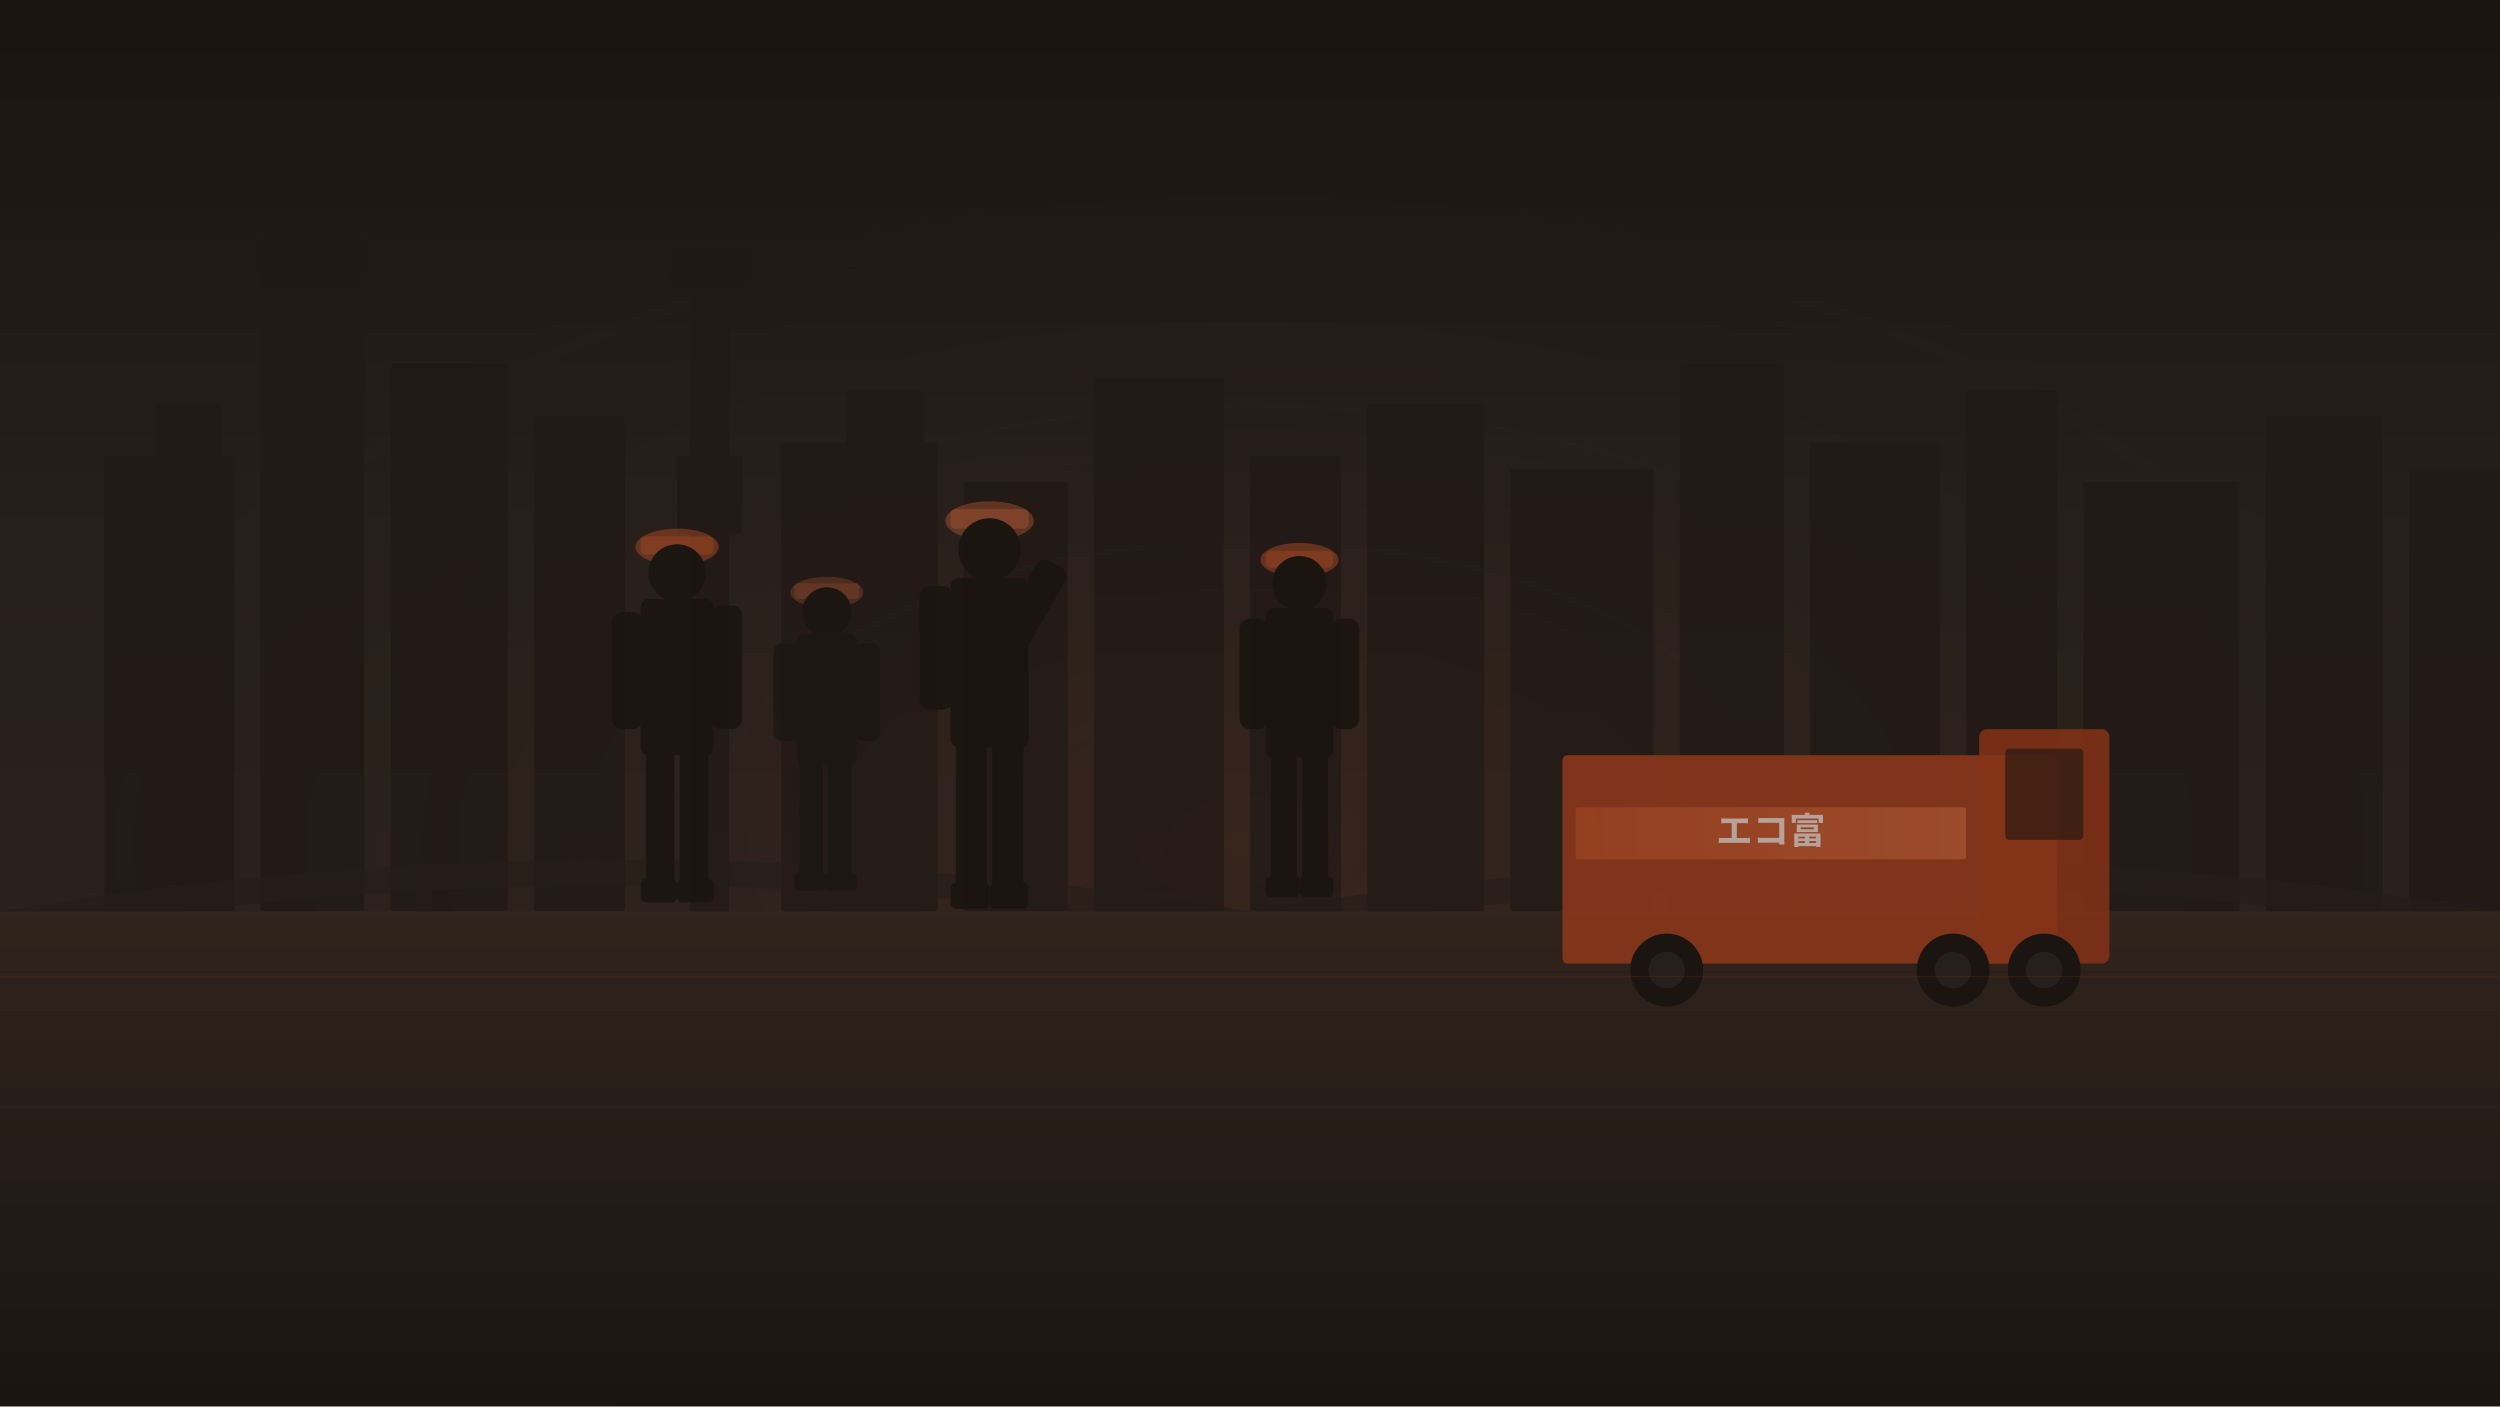
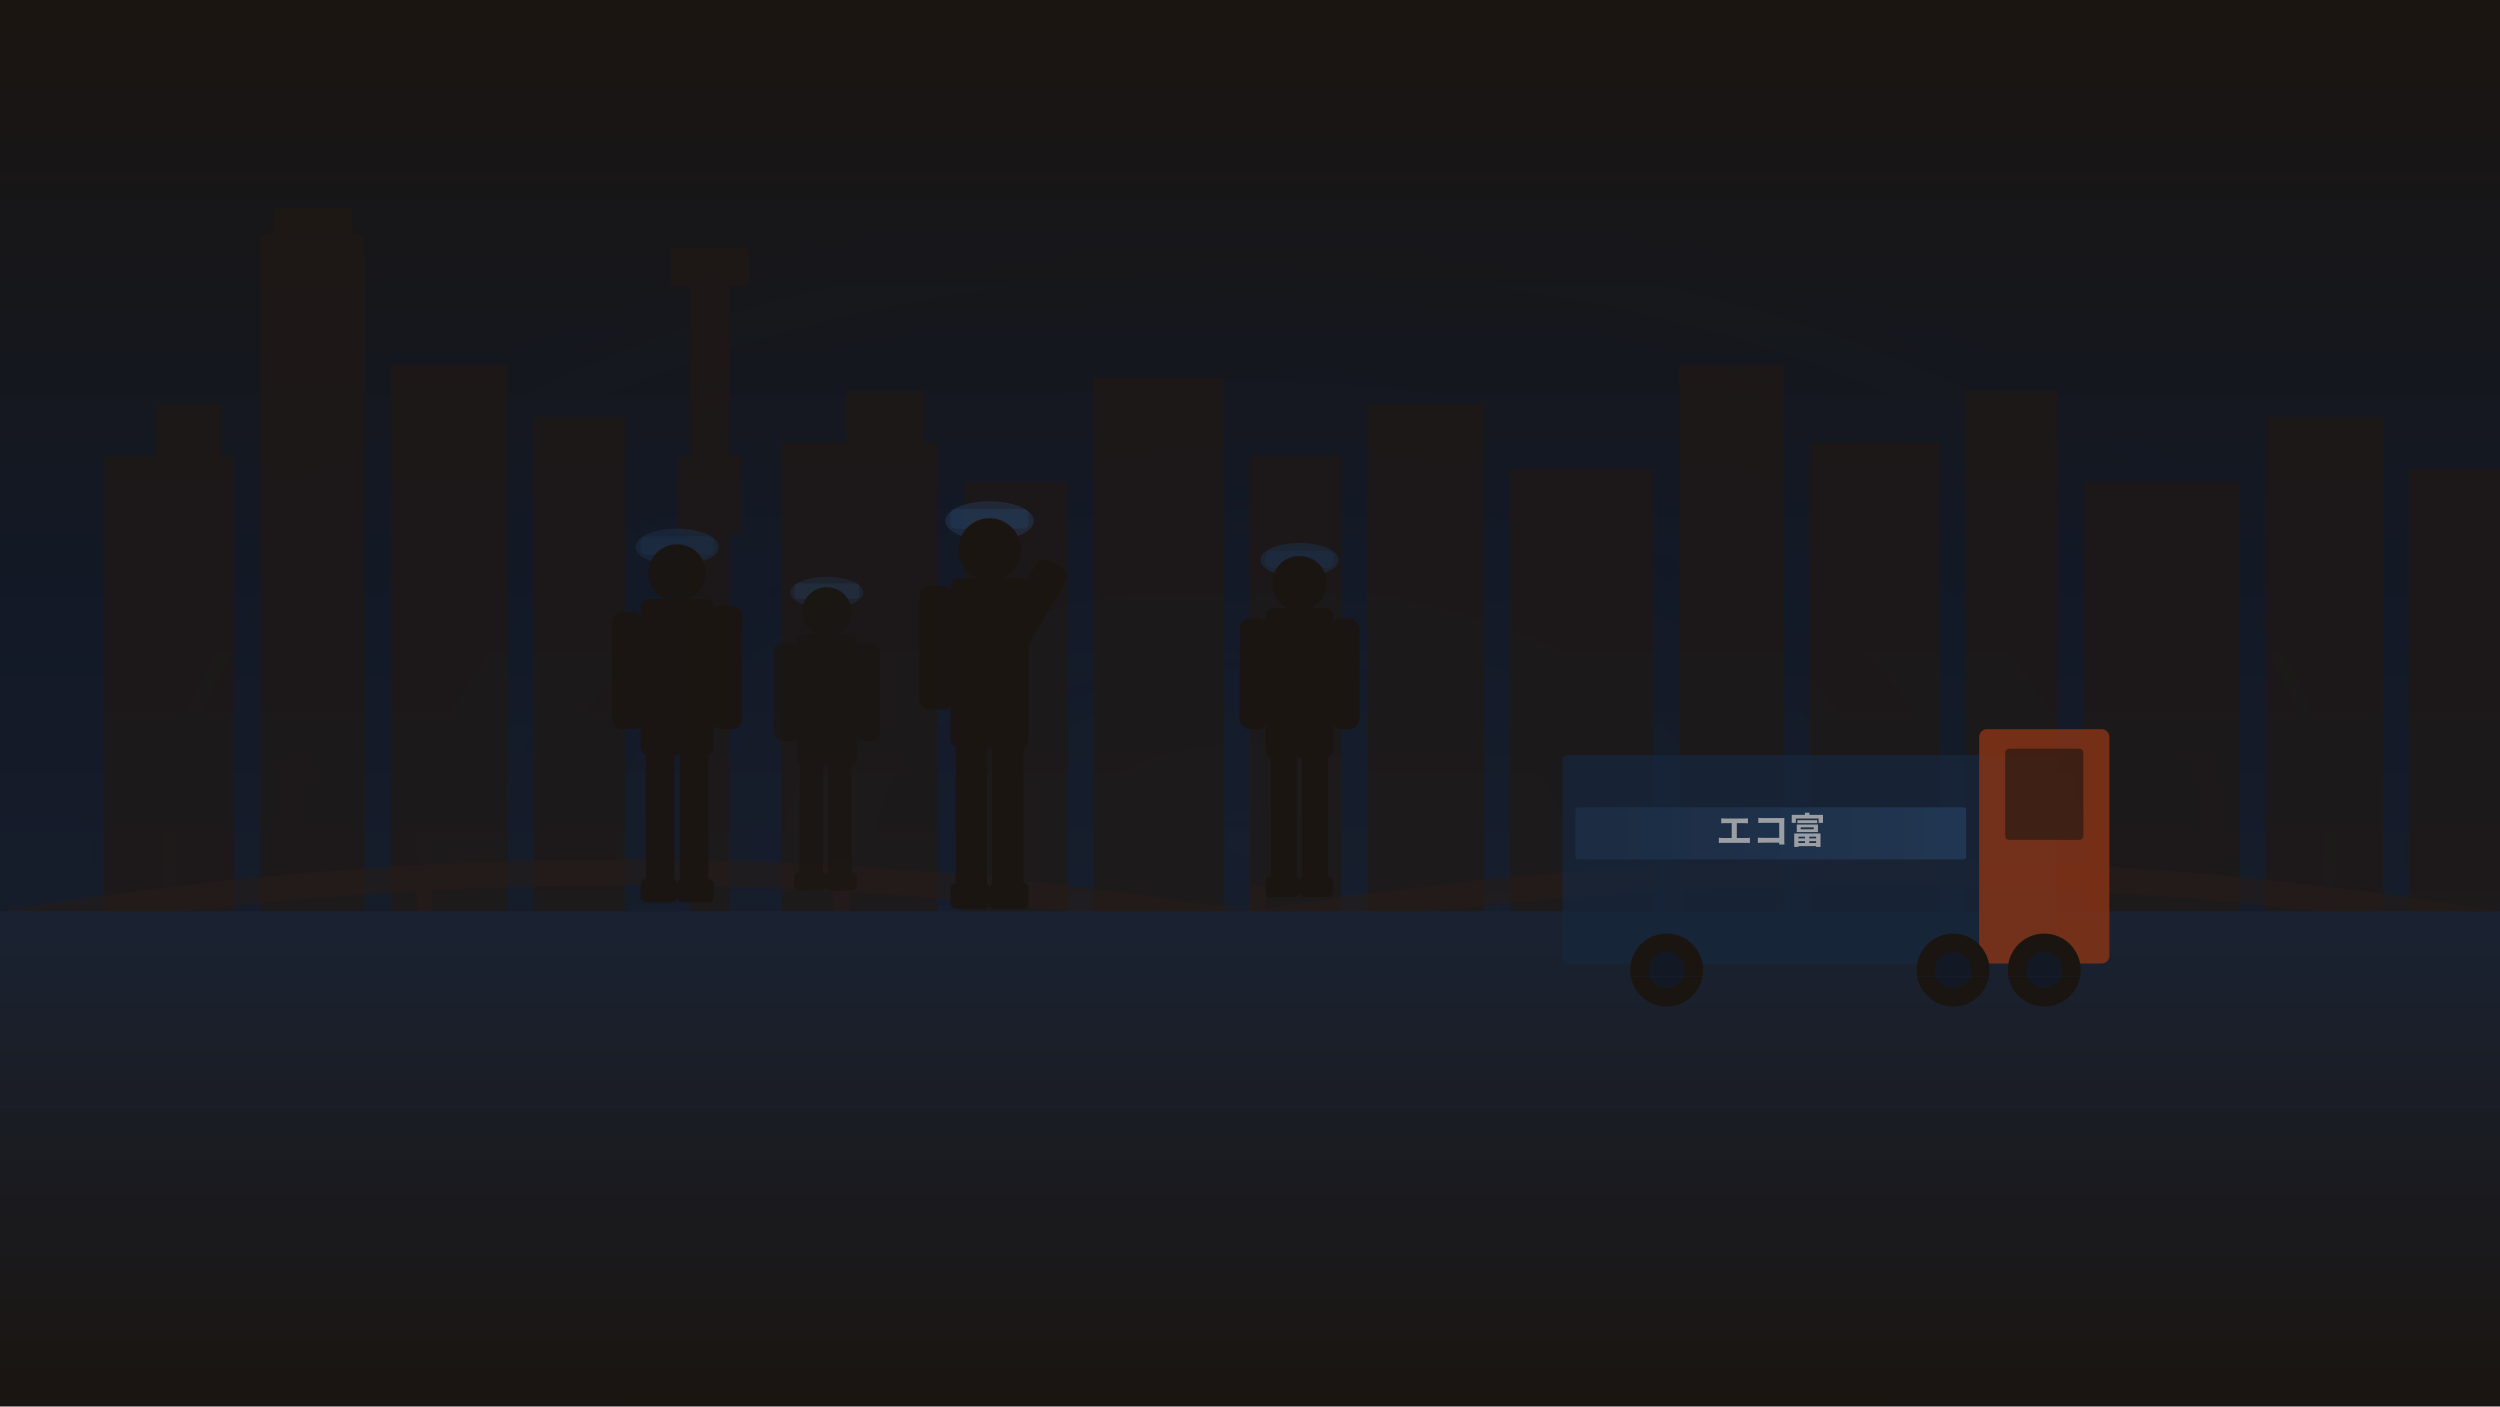
<svg xmlns="http://www.w3.org/2000/svg" viewBox="0 0 1920 1080" width="1920" height="1080">
  <defs>
    <linearGradient id="skyGrad" x1="0" y1="0" x2="0" y2="1">
      <stop offset="0%" stop-color="#1a1510" />
-       <stop offset="40%" stop-color="#2c2420" />
-       <stop offset="100%" stop-color="#3a2a22" />
+       <stop offset="40%" stop-color="#0f1a2e" />
+       <stop offset="100%" stop-color="#1a2840" />
    </linearGradient>
    <linearGradient id="groundGrad" x1="0" y1="0" x2="0" y2="1">
-       <stop offset="0%" stop-color="#3a2a22" />
+       <stop offset="0%" stop-color="#1a2840" />
      <stop offset="100%" stop-color="#1a1510" />
    </linearGradient>
    <linearGradient id="truckGrad" x1="0" y1="0" x2="1" y2="0">
-       <stop offset="0%" stop-color="#d45a2a" />
-       <stop offset="100%" stop-color="#e47040" />
+       <stop offset="0%" stop-color="#1e3a5f" />
+       <stop offset="100%" stop-color="#2a5080" />
    </linearGradient>
    <radialGradient id="glowCenter" cx="50%" cy="60%" r="50%">
-       <stop offset="0%" stop-color="#d45a2a" stop-opacity="0.12" />
-       <stop offset="100%" stop-color="#2c2420" stop-opacity="0" />
+       <stop offset="0%" stop-color="#1e3a5f" stop-opacity="0.12" />
+       <stop offset="100%" stop-color="#0f1a2e" stop-opacity="0" />
    </radialGradient>
  </defs>
  <rect width="1920" height="1080" fill="url(#skyGrad)" />
  <rect width="1920" height="1080" fill="url(#glowCenter)" />
  <g fill="#221a16" opacity="0.7">
    <rect x="200" y="180" width="80" height="520" rx="2" />
    <rect x="210" y="160" width="60" height="40" rx="1" />
    <rect x="80" y="350" width="100" height="350" rx="2" />
    <rect x="120" y="310" width="50" height="390" rx="1" />
    <rect x="300" y="280" width="90" height="420" rx="2" />
    <rect x="410" y="320" width="70" height="380" rx="2" />
    <rect x="530" y="200" width="30" height="500" rx="1" />
    <rect x="515" y="190" width="60" height="30" rx="3" />
    <rect x="520" y="350" width="50" height="60" rx="2" />
    <rect x="600" y="340" width="120" height="360" rx="2" />
    <rect x="650" y="300" width="60" height="400" rx="1" />
    <rect x="740" y="370" width="80" height="330" rx="2" />
    <rect x="840" y="290" width="100" height="410" rx="2" />
    <rect x="960" y="350" width="70" height="350" rx="2" />
    <rect x="1050" y="310" width="90" height="390" rx="2" />
    <rect x="1160" y="360" width="110" height="340" rx="2" />
    <rect x="1290" y="280" width="80" height="420" rx="2" />
    <rect x="1390" y="340" width="100" height="360" rx="2" />
    <rect x="1510" y="300" width="70" height="400" rx="2" />
    <rect x="1600" y="370" width="120" height="330" rx="2" />
    <rect x="1740" y="320" width="90" height="380" rx="2" />
    <rect x="1850" y="360" width="80" height="340" rx="2" />
  </g>
  <g fill="#2a1f1a" opacity="0.6">
    <path d="M0,700 Q480,620 960,700 Q1440,620 1920,700 L1920,720 Q1440,640 960,720 Q480,640 0,720 Z" />
    <rect x="320" y="680" width="12" height="60" />
    <rect x="640" y="660" width="12" height="80" />
    <rect x="960" y="680" width="12" height="60" />
    <rect x="1280" y="660" width="12" height="80" />
    <rect x="1600" y="680" width="12" height="60" />
  </g>
  <rect x="0" y="700" width="1920" height="380" fill="url(#groundGrad)" />
  <g transform="translate(1200, 520)">
-     <rect x="0" y="60" width="380" height="160" rx="4" fill="#c04820" opacity="0.85" />
+     <rect x="0" y="60" width="380" height="160" rx="4" fill="#152d4a" opacity="0.85" />
    <rect x="320" y="40" width="100" height="180" rx="6" fill="#b04018" opacity="0.85" />
    <rect x="340" y="55" width="60" height="70" rx="3" fill="#1a1510" opacity="0.6" />
    <rect x="10" y="100" width="300" height="40" rx="2" fill="url(#truckGrad)" opacity="0.7" />
    <text x="160" y="128" font-family="'Hiragino Sans', 'Yu Gothic', sans-serif" font-size="28" font-weight="bold" fill="#fff" text-anchor="middle" opacity="0.8">エコ富</text>
    <circle cx="80" cy="225" r="28" fill="#1a1510" />
-     <circle cx="80" cy="225" r="14" fill="#2c2420" />
+     <circle cx="80" cy="225" r="14" fill="#0f1a2e" />
    <circle cx="300" cy="225" r="28" fill="#1a1510" />
-     <circle cx="300" cy="225" r="14" fill="#2c2420" />
+     <circle cx="300" cy="225" r="14" fill="#0f1a2e" />
    <circle cx="370" cy="225" r="28" fill="#1a1510" />
-     <circle cx="370" cy="225" r="14" fill="#2c2420" />
+     <circle cx="370" cy="225" r="14" fill="#0f1a2e" />
  </g>
  <g transform="translate(480, 420)" fill="#1a1510" opacity="0.9">
-     <ellipse cx="40" cy="0" rx="32" ry="14" fill="#d45a2a" opacity="0.6" />
-     <rect x="12" y="-8" width="56" height="14" rx="4" fill="#d45a2a" opacity="0.6" />
+     <ellipse cx="40" cy="0" rx="32" ry="14" fill="#1e3a5f" opacity="0.6" />
+     <rect x="12" y="-8" width="56" height="14" rx="4" fill="#1e3a5f" opacity="0.6" />
    <circle cx="40" cy="20" r="22" />
    <rect x="12" y="40" width="56" height="120" rx="6" />
    <rect x="-10" y="50" width="24" height="90" rx="8" />
    <rect x="66" y="45" width="24" height="95" rx="8" />
    <rect x="16" y="155" width="22" height="110" rx="6" />
    <rect x="42" y="155" width="22" height="110" rx="6" />
    <rect x="12" y="255" width="28" height="18" rx="4" />
    <rect x="40" y="255" width="28" height="18" rx="4" />
  </g>
  <g transform="translate(720, 400)" fill="#1a1510" opacity="0.9">
-     <ellipse cx="40" cy="0" rx="34" ry="15" fill="#e47040" opacity="0.5" />
-     <rect x="10" y="-9" width="60" height="15" rx="4" fill="#e47040" opacity="0.5" />
+     <ellipse cx="40" cy="0" rx="34" ry="15" fill="#2a5080" opacity="0.5" />
+     <rect x="10" y="-9" width="60" height="15" rx="4" fill="#2a5080" opacity="0.5" />
    <circle cx="40" cy="22" r="24" />
    <rect x="10" y="44" width="60" height="130" rx="6" />
    <rect x="-14" y="50" width="26" height="95" rx="8" />
    <rect x="68" y="30" width="26" height="70" rx="8" transform="rotate(30, 80, 50)" />
    <rect x="14" y="168" width="24" height="120" rx="6" />
    <rect x="42" y="168" width="24" height="120" rx="6" />
    <rect x="10" y="278" width="30" height="20" rx="4" />
    <rect x="40" y="278" width="30" height="20" rx="4" />
  </g>
  <g transform="translate(960, 430)" fill="#1a1510" opacity="0.9">
-     <ellipse cx="38" cy="0" rx="30" ry="13" fill="#d45a2a" opacity="0.6" />
-     <rect x="12" y="-7" width="52" height="13" rx="4" fill="#d45a2a" opacity="0.6" />
+     <ellipse cx="38" cy="0" rx="30" ry="13" fill="#1e3a5f" opacity="0.6" />
+     <rect x="12" y="-7" width="52" height="13" rx="4" fill="#1e3a5f" opacity="0.6" />
    <circle cx="38" cy="18" r="21" />
    <rect x="12" y="37" width="52" height="115" rx="6" />
    <rect x="-8" y="45" width="22" height="85" rx="8" />
    <rect x="62" y="45" width="22" height="85" rx="8" />
    <rect x="16" y="147" width="20" height="105" rx="6" />
    <rect x="40" y="147" width="20" height="105" rx="6" />
    <rect x="12" y="243" width="26" height="16" rx="4" />
    <rect x="38" y="243" width="26" height="16" rx="4" />
  </g>
  <g transform="translate(600, 450)" fill="#1a1510" opacity="0.75" transform-origin="center">
-     <ellipse cx="35" cy="5" rx="28" ry="12" fill="#e47040" opacity="0.4" />
-     <rect x="10" y="-2" width="50" height="12" rx="3" fill="#e47040" opacity="0.4" />
+     <ellipse cx="35" cy="5" rx="28" ry="12" fill="#2a5080" opacity="0.4" />
+     <rect x="10" y="-2" width="50" height="12" rx="3" fill="#2a5080" opacity="0.4" />
    <circle cx="35" cy="20" r="19" />
    <rect x="12" y="37" width="46" height="100" rx="5" />
    <rect x="-6" y="44" width="20" height="75" rx="7" />
    <rect x="56" y="44" width="20" height="75" rx="7" />
    <rect x="14" y="132" width="18" height="95" rx="5" />
    <rect x="36" y="132" width="18" height="95" rx="5" />
    <rect x="10" y="220" width="24" height="14" rx="3" />
    <rect x="34" y="220" width="24" height="14" rx="3" />
  </g>
-   <line x1="0" y1="750" x2="1920" y2="750" stroke="#d45a2a" stroke-width="1" opacity="0.15" />
-   <line x1="0" y1="850" x2="1920" y2="850" stroke="#e47040" stroke-width="0.5" opacity="0.1" />
+   <line x1="0" y1="750" x2="1920" y2="750" stroke="#1e3a5f" stroke-width="1" opacity="0.15" />
+   <line x1="0" y1="850" x2="1920" y2="850" stroke="#2a5080" stroke-width="0.5" opacity="0.1" />
  <rect width="1920" height="1080" fill="#1a1510" opacity="0.3" />
</svg>
